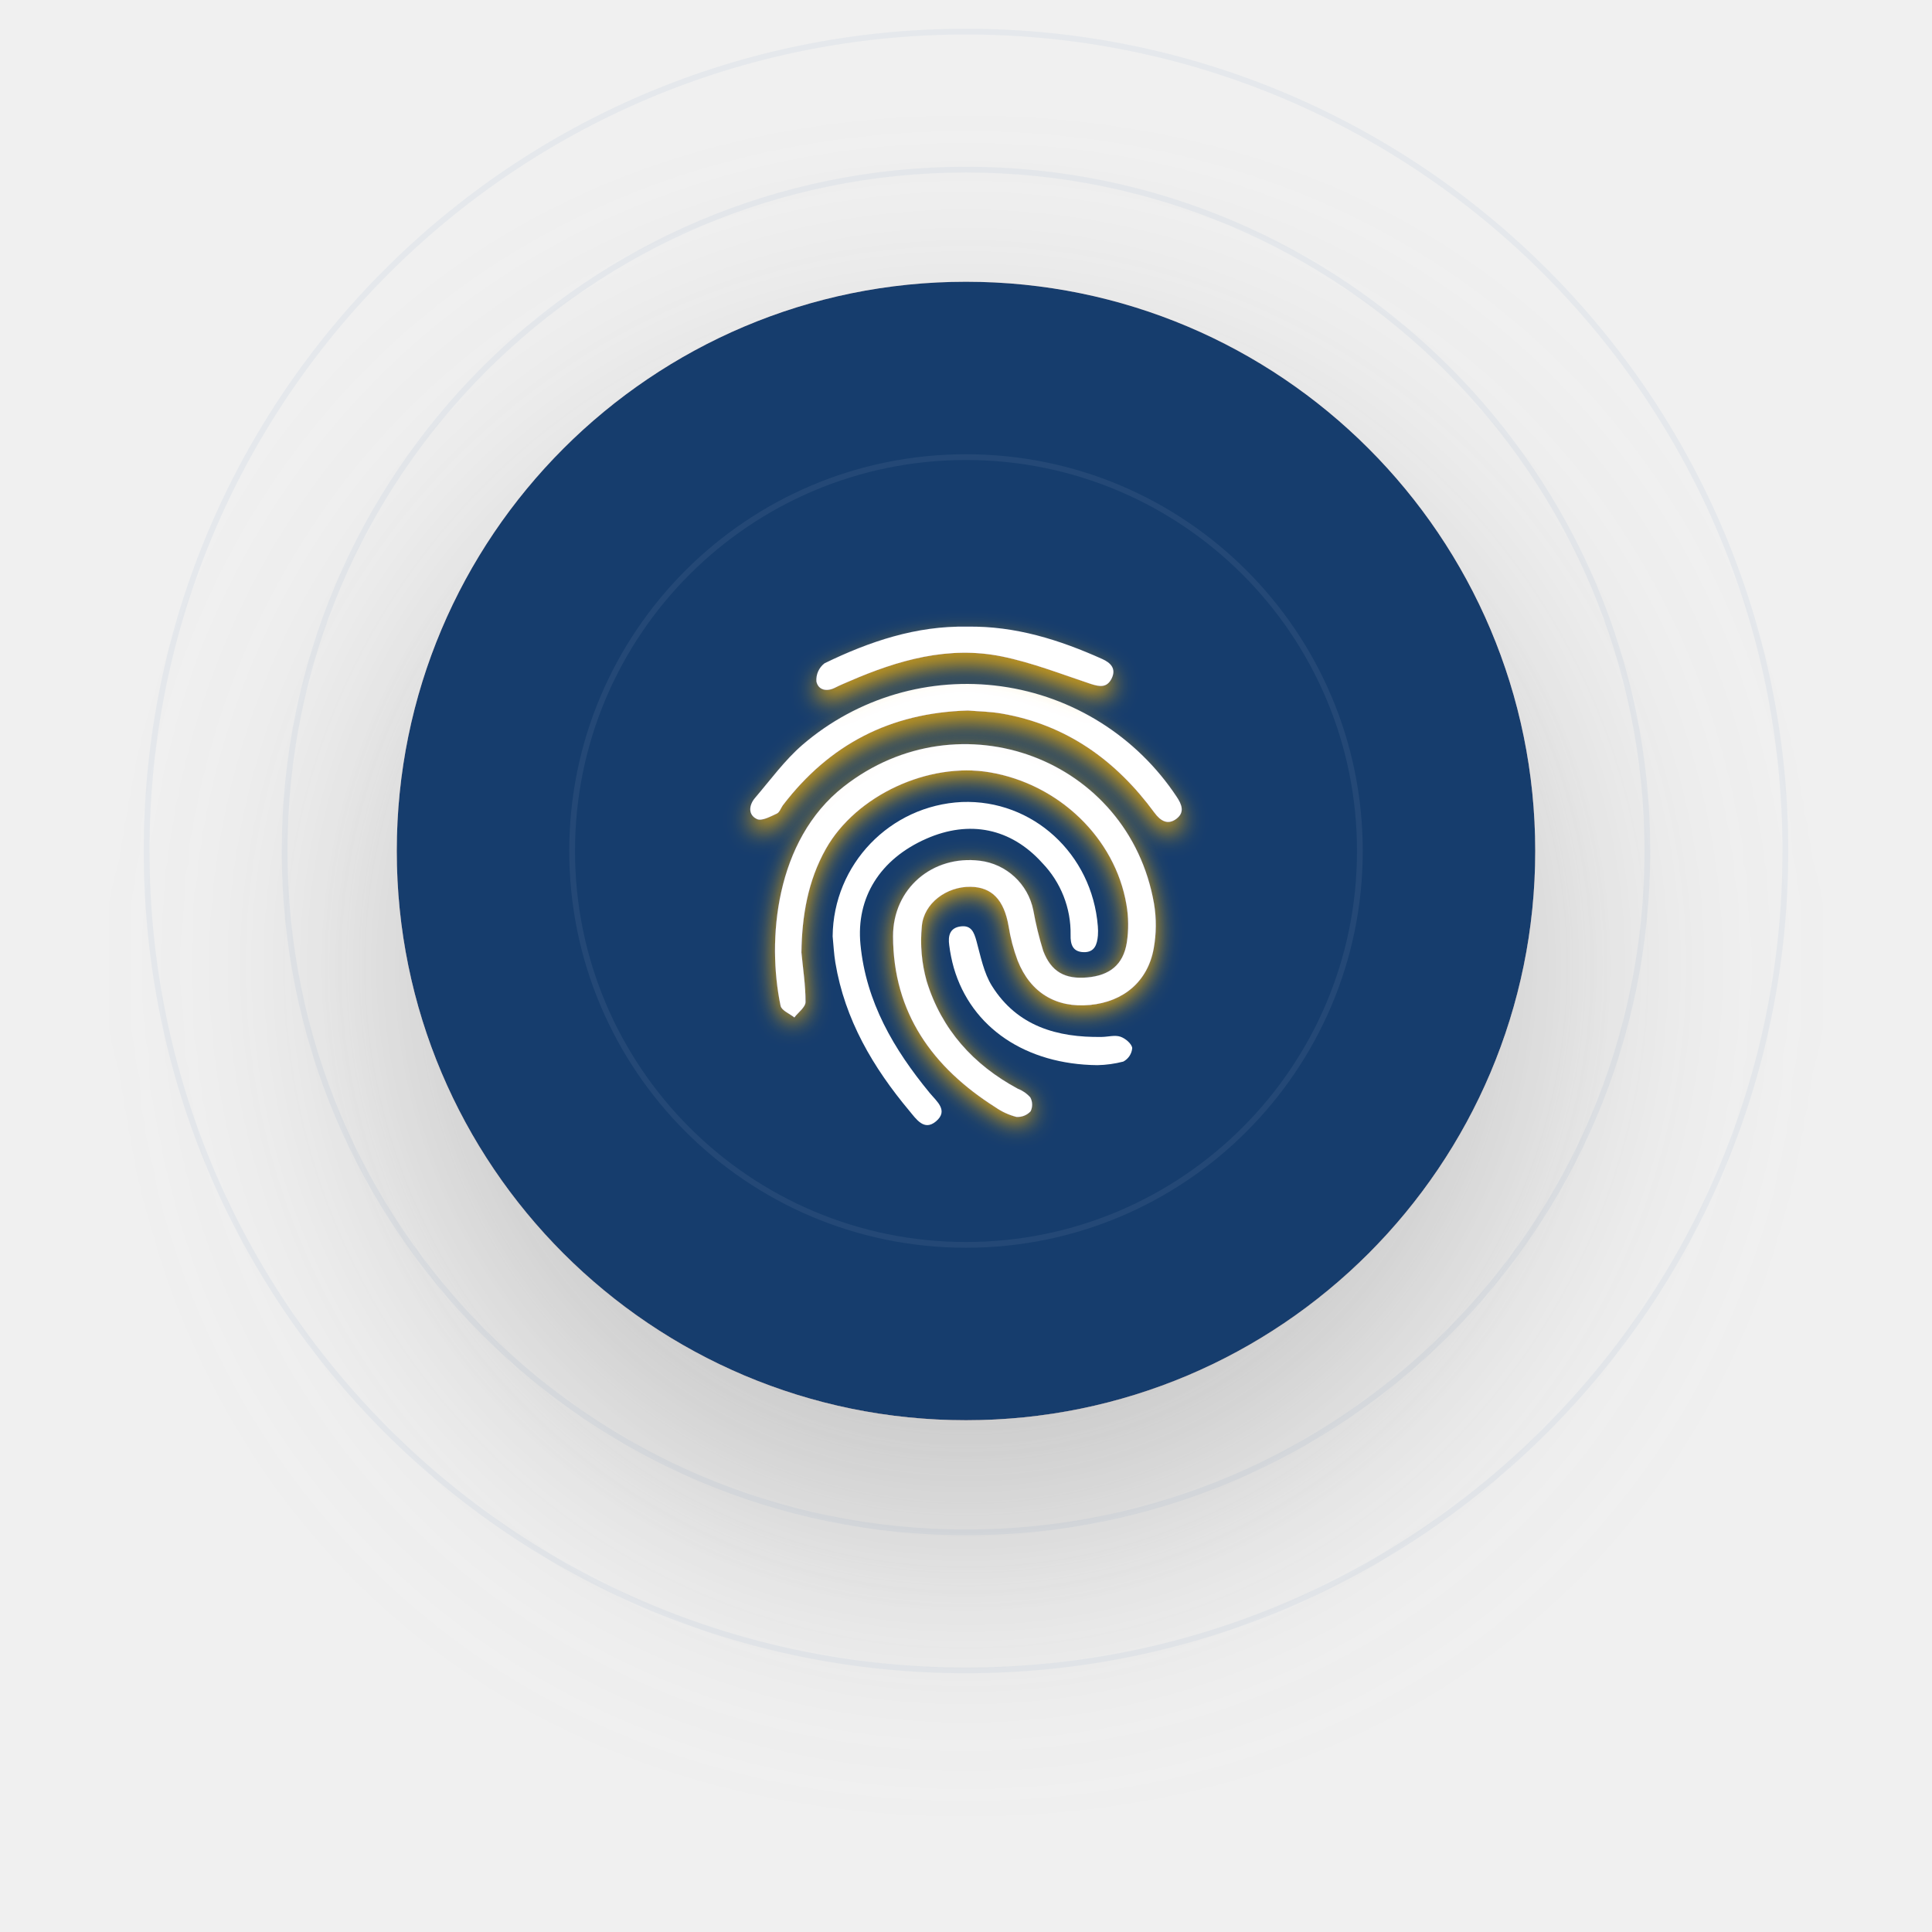
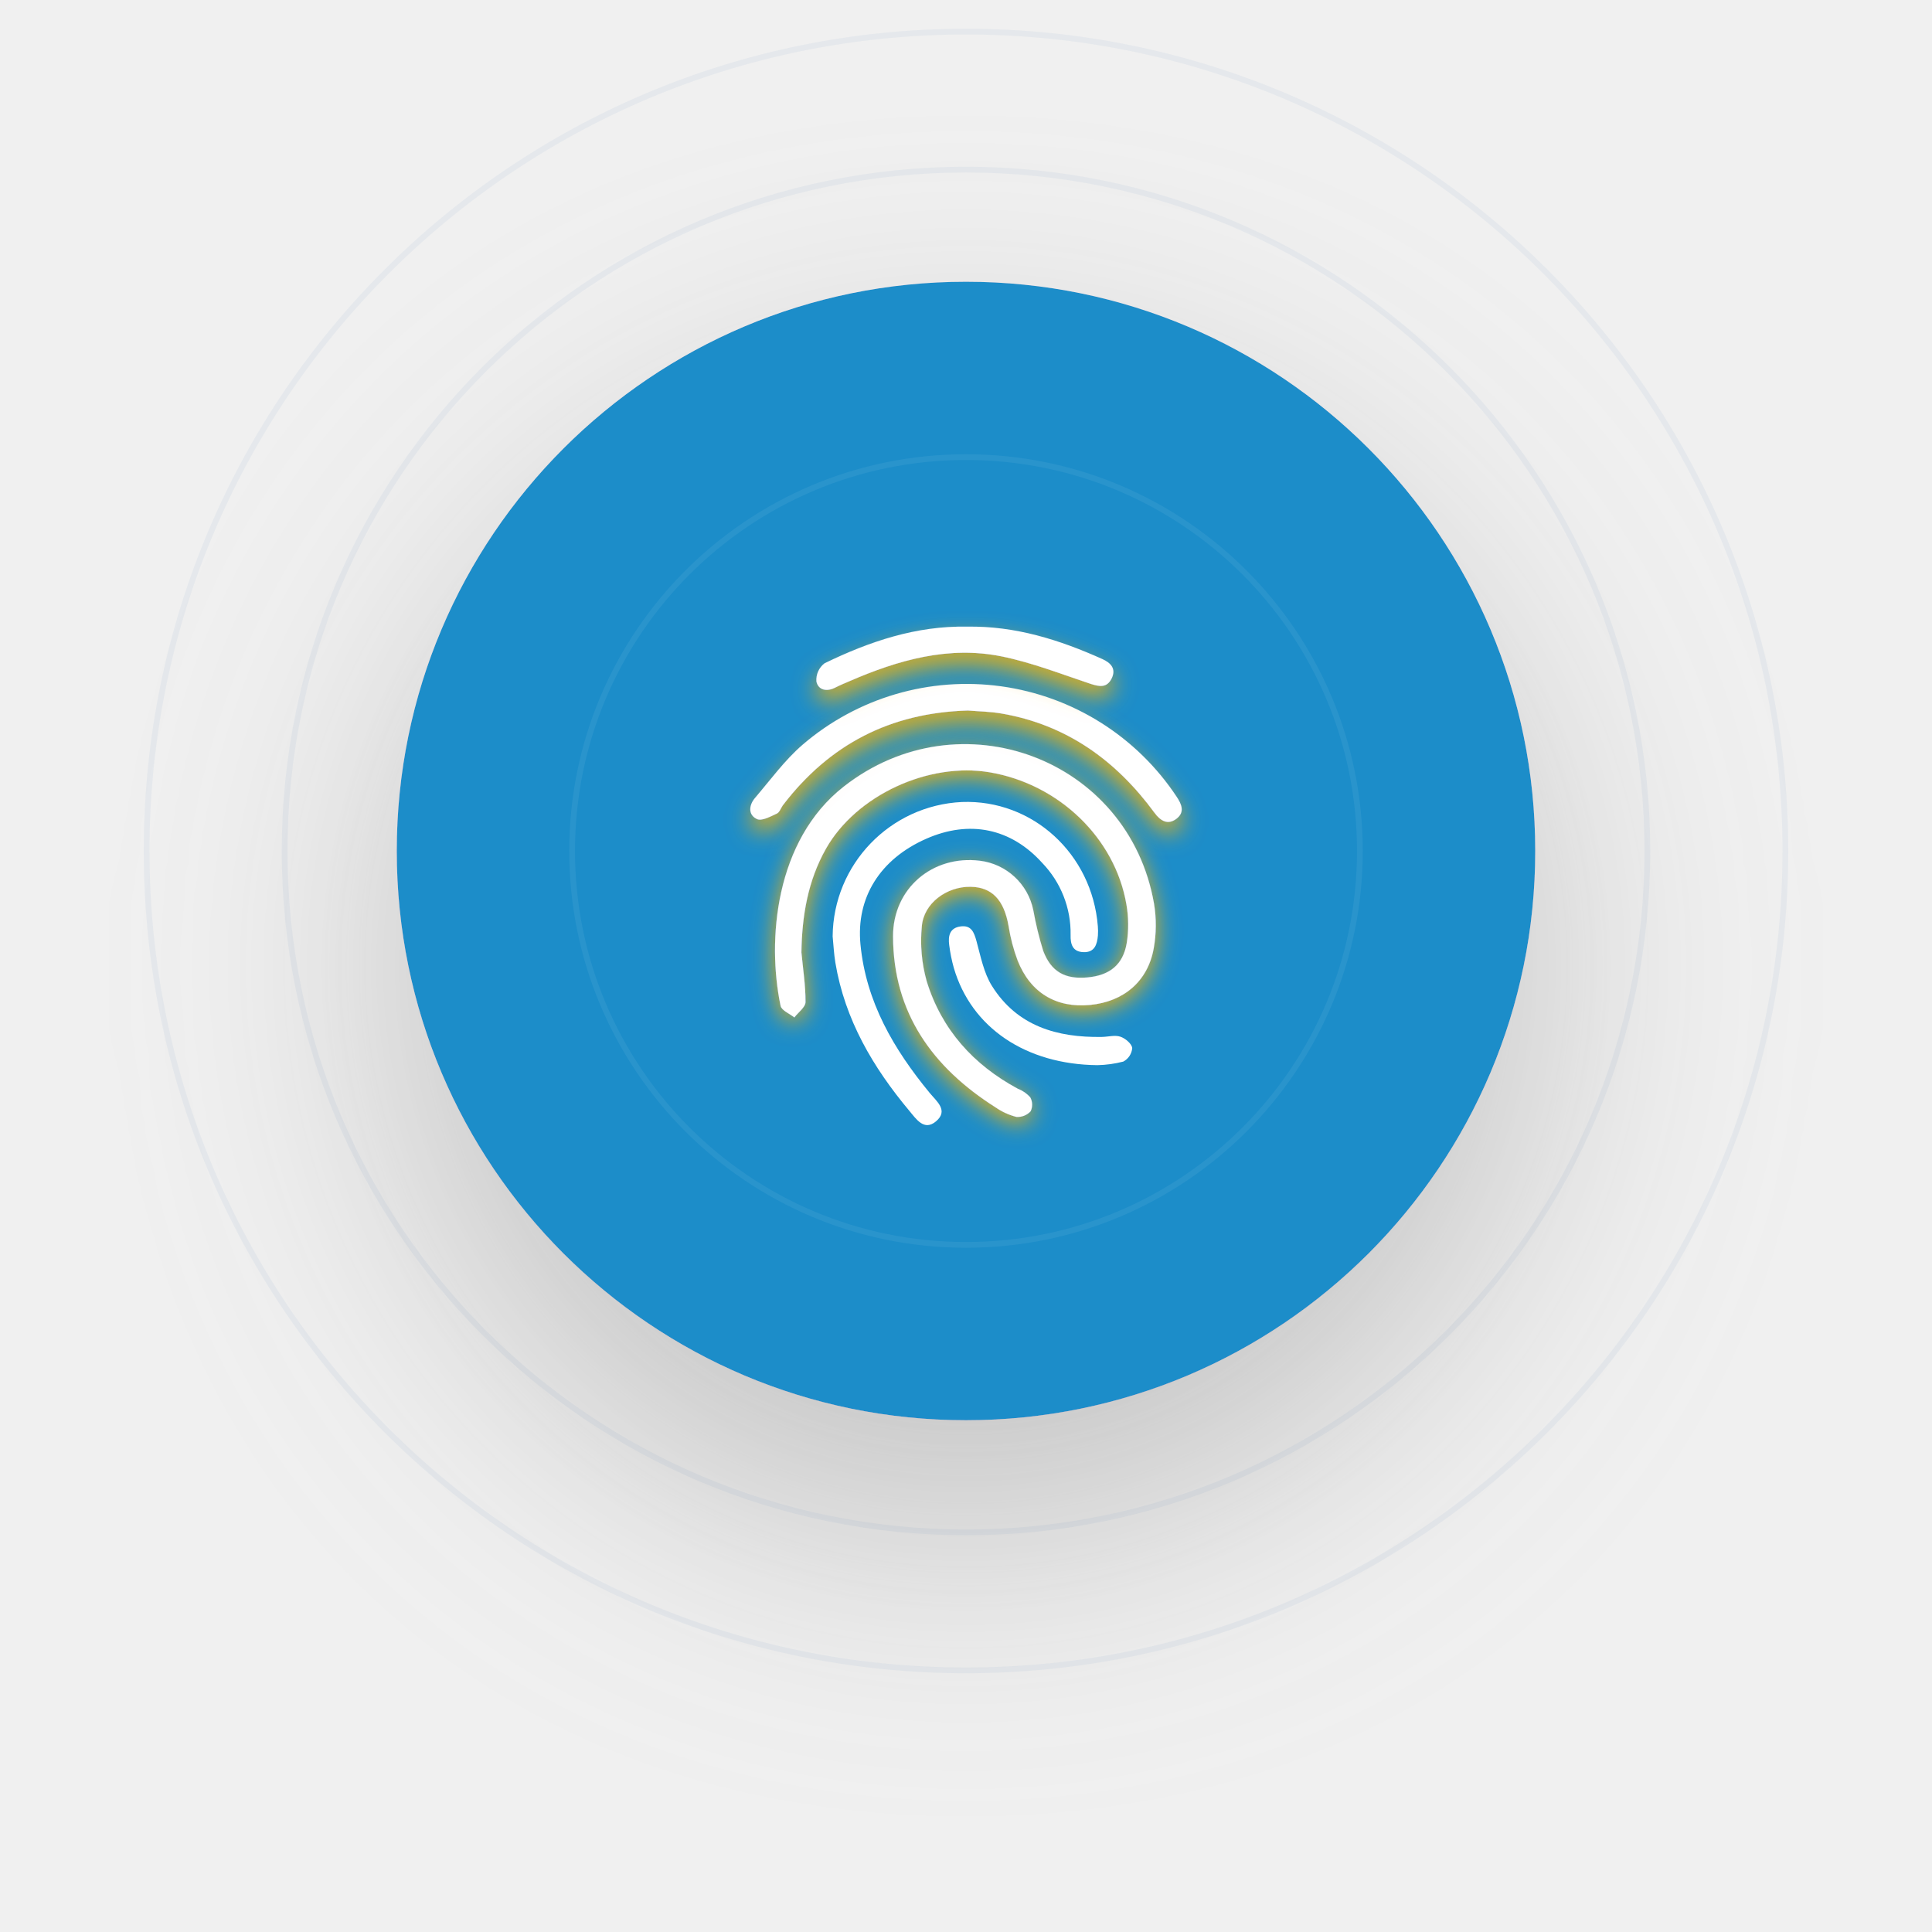
<svg xmlns="http://www.w3.org/2000/svg" width="336" height="336" viewBox="0 0 336 336">
  <defs>
    <filter id="Path_5518" x="0" y="0" width="336" height="336" filterUnits="userSpaceOnUse">
      <feOffset dy="20" input="SourceAlpha" />
      <feGaussianBlur stdDeviation="23" result="blur" />
      <feFlood flood-color="#c4c4c4" />
      <feComposite operator="in" in2="blur" />
      <feComposite in="SourceGraphic" />
    </filter>
    <filter id="Path_3169" x="128.783" y="124.415" width="78.22" height="76.859" filterUnits="userSpaceOnUse">
      <feOffset dy="1" input="SourceAlpha" />
      <feGaussianBlur stdDeviation="2" result="blur-2" />
      <feFlood flood-color="#ffb600" flood-opacity="0.922" />
      <feComposite operator="in" in2="blur-2" />
      <feComposite in="SourceGraphic" />
    </filter>
    <filter id="Path_3171" x="124.485" y="114.93" width="87.031" height="36.015" filterUnits="userSpaceOnUse">
      <feOffset dy="2" input="SourceAlpha" />
      <feGaussianBlur stdDeviation="2" result="blur-3" />
      <feFlood flood-color="#ffb600" flood-opacity="0.859" />
      <feComposite operator="in" in2="blur-3" />
      <feComposite in="SourceGraphic" />
    </filter>
    <filter id="Path_3172" x="135.947" y="104.976" width="63.688" height="22.994" filterUnits="userSpaceOnUse">
      <feOffset dy="2" input="SourceAlpha" />
      <feGaussianBlur stdDeviation="2" result="blur-4" />
      <feFlood flood-color="#ffb600" flood-opacity="0.859" />
      <feComposite operator="in" in2="blur-4" />
      <feComposite in="SourceGraphic" />
    </filter>
  </defs>
  <g id="Group_51032" data-name="Group 51032" transform="translate(-27 -230)">
    <g transform="matrix(1, 0, 0, 1, 27, 230)" filter="url(#Path_5518)">
-       <path id="Path_5518-2" data-name="Path 5518" d="M99,0A99,99,0,1,1,0,99,99,99,0,0,1,99,0Z" transform="translate(69 49)" fill="#143c6d" />
+       <path id="Path_5518-2" data-name="Path 5518" d="M99,0A99,99,0,1,1,0,99,99,99,0,0,1,99,0Z" transform="translate(69 49)" fill="#1b8dc9" />
    </g>
    <g id="Group_2362" data-name="Group 2362" transform="translate(516.883 -121.21)">
      <g transform="matrix(1, 0, 0, 1, -489.88, 351.21)" filter="url(#Path_3169)">
        <path id="Path_3169-2" data-name="Path 3169" d="M-346.889,534.093c.274,2.872.727,5.744.716,8.615,0,.9-1.26,1.794-1.942,2.69-.826-.668-2.224-1.216-2.392-2.022-2.389-11.449-.935-28.771,10.956-38.105,20.212-15.866,49.578-4.919,53.985,20.332a22.76,22.76,0,0,1-.058,7.81c-1.035,5.729-5.241,9.25-11.079,9.807-5.869.56-10.356-2.113-12.573-7.716a30.57,30.57,0,0,1-1.578-6c-.789-4.541-2.877-6.782-6.624-6.836-4.132-.06-8.14,2.842-8.47,6.863a25.988,25.988,0,0,0,.846,9.565c2.587,8.4,8.123,14.545,15.863,18.709a5.431,5.431,0,0,1,2.158,1.5,2.631,2.631,0,0,1,.056,2.408,3.057,3.057,0,0,1-2.482.976,11.35,11.35,0,0,1-3.651-1.684c-10.9-6.911-17.748-16.379-17.79-29.7-.026-8.373,6.9-14.17,15.088-13.162a10.825,10.825,0,0,1,9.3,8.609,59.05,59.05,0,0,0,1.721,7.066c1.386,3.655,3.808,4.957,7.639,4.624,3.912-.341,6.262-2.182,6.9-6.02a20.443,20.443,0,0,0-.062-6.679c-1.978-11.566-11.748-20.933-23.748-22.978-10.678-1.82-23.272,4-28.52,13.3C-345.772,521.642-346.795,527.744-346.889,534.093Z" transform="translate(486.26 -368.45)" fill="#fff" />
      </g>
      <path id="Path_3170" data-name="Path 3170" d="M-332.994,539.762a23.6,23.6,0,0,1,22.478-23.357c12.281-.469,22.646,9,23.642,21.6a9.94,9.94,0,0,1,.012,1.622c-.135,1.552-.566,2.948-2.49,2.892s-2.3-1.387-2.258-3a17.589,17.589,0,0,0-4.933-12.515c-5.438-6.042-12.648-7.518-20.156-4.215-8.069,3.549-12.238,10.254-11.458,18.373.964,10.03,5.8,18.25,12.027,25.822,1.227,1.491,3.344,3.083,1.1,4.968-2.052,1.723-3.42-.395-4.605-1.811-6.339-7.575-11.239-15.886-12.887-25.8C-332.774,542.821-332.842,541.285-332.994,539.762Z" transform="translate(-12.081 -25.716)" fill="#fff" />
      <g transform="matrix(1, 0, 0, 1, -489.88, 351.21)" filter="url(#Path_3171)">
        <path id="Path_3171-2" data-name="Path 3171" d="M-321.554,483.174c-13.565.388-24.112,5.945-32.132,16.415-.383.5-.606,1.283-1.1,1.509-1.1.506-2.6,1.343-3.44.96-1.582-.722-1.427-2.413-.348-3.674,2.693-3.151,5.172-6.578,8.282-9.263a43.794,43.794,0,0,1,65.032,9.039c.9,1.333,1.452,2.707,0,3.822-1.552,1.193-2.822.359-3.862-1.056-6.677-9.087-15.263-15.271-26.553-17.226C-317.708,483.346-319.8,483.323-321.554,483.174Z" transform="translate(489.88 -359.61)" fill="#fff" />
      </g>
      <g transform="matrix(1, 0, 0, 1, -489.88, 351.21)" filter="url(#Path_3172)">
        <path id="Path_3172-2" data-name="Path 3172" d="M-312.052,460.194c8.4-.151,16.082,2.284,23.537,5.628,1.441.646,2.488,1.672,1.622,3.4-.831,1.656-2.14,1.412-3.687.9-5.1-1.7-10.162-3.687-15.4-4.754-9.271-1.887-18.032.631-26.507,4.307-.825.358-1.663.694-2.46,1.108-1.488.772-2.95.447-3.282-1.047a3.646,3.646,0,0,1,1.413-3.169C-328.983,462.754-320.823,460.023-312.052,460.194Z" transform="translate(480.21 -351.21)" fill="#fff" />
      </g>
      <path id="Path_3173" data-name="Path 3173" d="M-269.908,580.41c-12.429-.126-21.919-6.49-24.967-16.918a27.425,27.425,0,0,1-.8-3.962c-.214-1.557.063-2.982,1.954-3.245,1.875-.261,2.361.988,2.79,2.553.729,2.657,1.267,5.527,2.693,7.8,4.379,6.982,11.312,8.993,19.118,8.862,1.081-.018,2.253-.361,3.213-.042.857.285,1.972,1.22,2.062,1.977a2.939,2.939,0,0,1-1.554,2.354A19.55,19.55,0,0,1-269.908,580.41Z" transform="translate(-29.128 -43.955)" fill="#fff" />
    </g>
    <g id="Ellipse_388" data-name="Ellipse 388" transform="translate(126 309)" fill="none" stroke="#fff" stroke-width="1" opacity="0.06">
      <circle cx="69" cy="69" r="69" stroke="none" />
      <circle cx="69" cy="69" r="68.5" fill="none" />
    </g>
    <g id="Ellipse_389" data-name="Ellipse 389" transform="translate(76 259)" fill="none" stroke="#034698" stroke-width="1" opacity="0.05">
      <circle cx="119" cy="119" r="119" stroke="none" />
      <circle cx="119" cy="119" r="118.5" fill="none" />
    </g>
    <g id="Ellipse_390" data-name="Ellipse 390" transform="translate(52 235)" fill="none" stroke="#034698" stroke-width="1" opacity="0.05">
      <circle cx="143" cy="143" r="143" stroke="none" />
      <circle cx="143" cy="143" r="142.5" fill="none" />
    </g>
  </g>
</svg>
